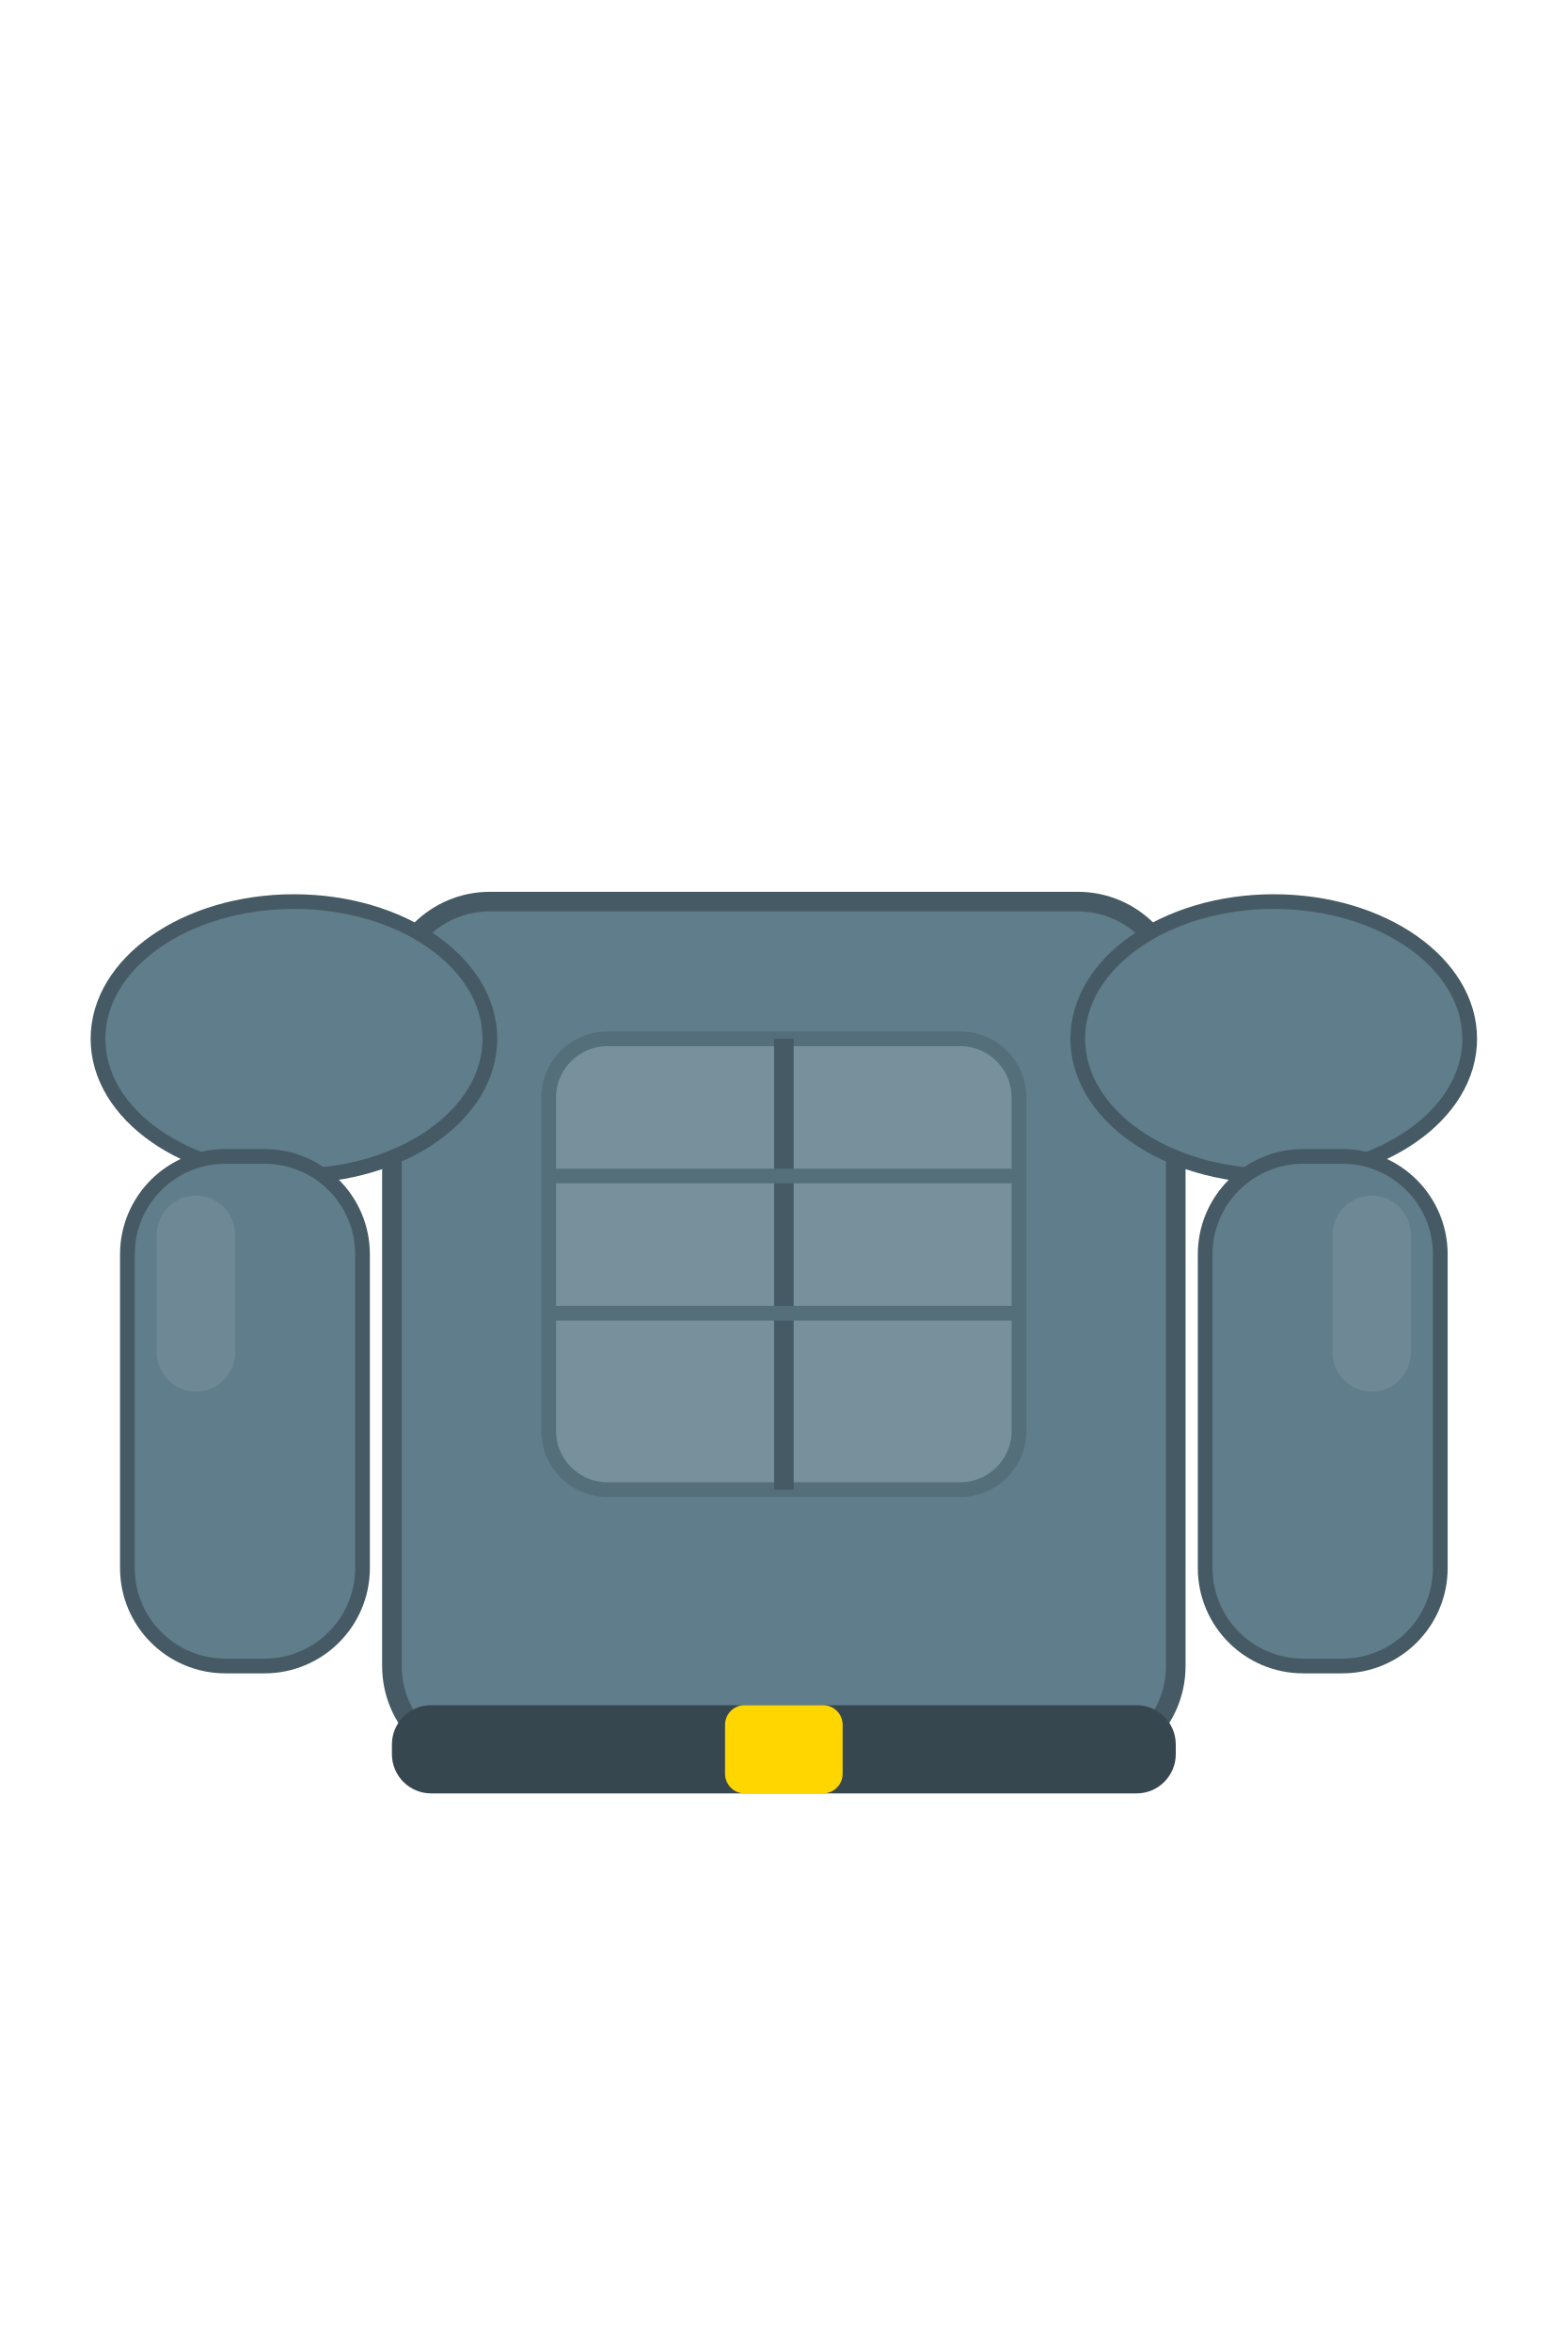
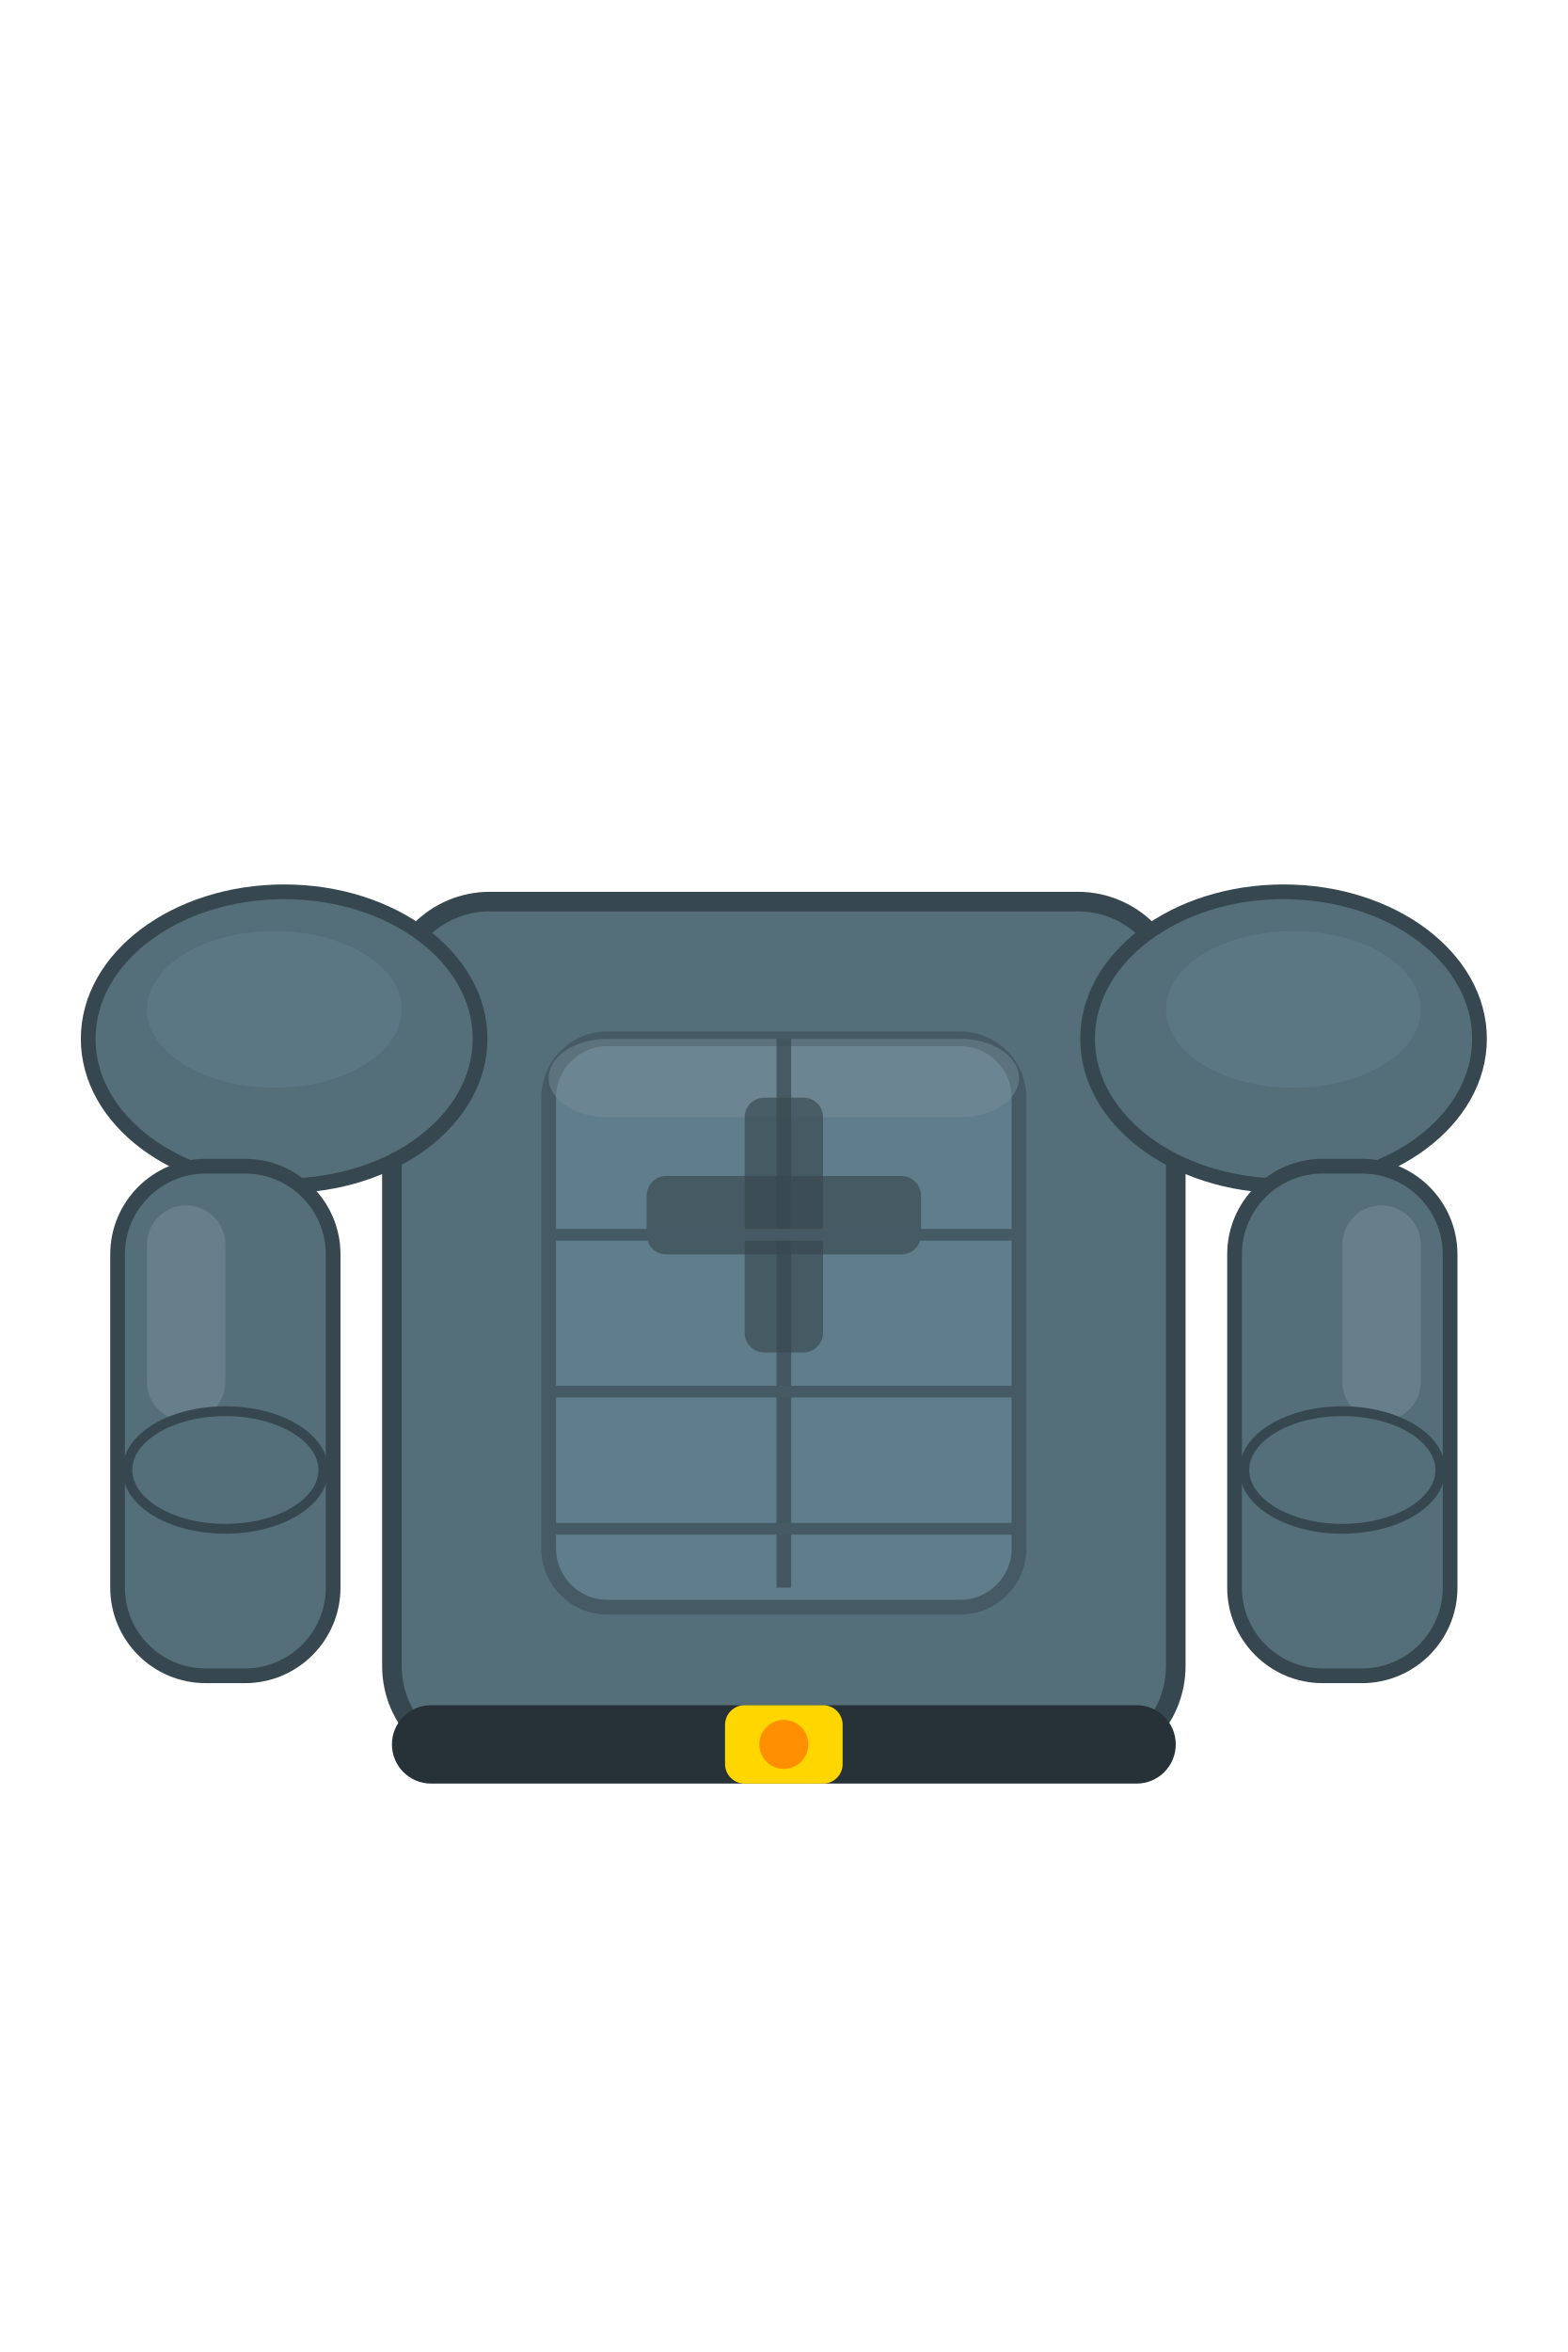
<svg xmlns="http://www.w3.org/2000/svg" viewBox="0 0 160 240">
-   <rect x="40" y="92" width="80" height="88" rx="10" fill="#607d8b" stroke="#455a64" stroke-width="2" />
-   <rect x="56" y="106" width="48" height="46" rx="6" fill="#78909c" stroke="#546e7a" stroke-width="1.5" />
-   <line x1="80" y1="106" x2="80" y2="152" stroke="#455a64" stroke-width="2" />
-   <line x1="56" y1="120" x2="104" y2="120" stroke="#546e7a" stroke-width="1.5" />
-   <line x1="56" y1="134" x2="104" y2="134" stroke="#546e7a" stroke-width="1.5" />
-   <rect x="40" y="174" width="80" height="9" rx="4" fill="#37474f" />
-   <rect x="74" y="174" width="12" height="9" fill="#ffd600" rx="2" />
-   <ellipse cx="30" cy="106" rx="20" ry="14" fill="#607d8b" stroke="#455a64" stroke-width="1.5" />
-   <ellipse cx="130" cy="106" rx="20" ry="14" fill="#607d8b" stroke="#455a64" stroke-width="1.5" />
-   <rect x="13" y="118" width="24" height="52" rx="10" fill="#607d8b" stroke="#455a64" stroke-width="1.5" />
-   <rect x="123" y="118" width="24" height="52" rx="10" fill="#607d8b" stroke="#455a64" stroke-width="1.5" />
-   <rect x="16" y="122" width="8" height="20" rx="4" fill="#78909c" opacity="0.6" />
-   <rect x="136" y="122" width="8" height="20" rx="4" fill="#78909c" opacity="0.6" />
+   <rect x="40" y="92" width="80" height="88" rx="10" fill="#546e7a" stroke="#37474f" stroke-width="2" />
+   <rect x="56" y="106" width="48" height="58" rx="6" fill="#607d8b" stroke="#455a64" stroke-width="1.5" />
+   <rect x="56" y="106" width="48" height="8" rx="6" fill="#78909c" opacity="0.45" />
+   <rect x="76" y="112" width="8" height="26" rx="2" fill="#37474f" opacity="0.65" />
+   <rect x="66" y="120" width="28" height="8" rx="2" fill="#37474f" opacity="0.65" />
+   <line x1="80" y1="106" x2="80" y2="162" stroke="#37474f" stroke-width="1.5" opacity="0.7" />
+   <line x1="56" y1="126" x2="104" y2="126" stroke="#455a64" stroke-width="1.2" />
+   <line x1="56" y1="142" x2="104" y2="142" stroke="#455a64" stroke-width="1.2" />
+   <line x1="56" y1="156" x2="104" y2="156" stroke="#455a64" stroke-width="1.2" />
+   <rect x="40" y="174" width="80" height="8" rx="4" fill="#263238" />
+   <rect x="74" y="174" width="12" height="8" rx="2" fill="#ffd600" />
+   <circle cx="80" cy="178" r="2.5" fill="#ff8f00" />
+   <ellipse cx="29" cy="106" rx="20" ry="15" fill="#546e7a" stroke="#37474f" stroke-width="1.5" />
+   <ellipse cx="28" cy="103" rx="13" ry="8" fill="#607d8b" opacity="0.55" />
+   <ellipse cx="131" cy="106" rx="20" ry="15" fill="#546e7a" stroke="#37474f" stroke-width="1.5" />
+   <ellipse cx="132" cy="103" rx="13" ry="8" fill="#607d8b" opacity="0.55" />
+   <rect x="12" y="119" width="22" height="52" rx="9" fill="#546e7a" stroke="#37474f" stroke-width="1.5" />
+   <rect x="126" y="119" width="22" height="52" rx="9" fill="#546e7a" stroke="#37474f" stroke-width="1.5" />
+   <rect x="15" y="123" width="8" height="22" rx="4" fill="#78909c" opacity="0.5" />
+   <rect x="137" y="123" width="8" height="22" rx="4" fill="#78909c" opacity="0.5" />
+   <ellipse cx="23" cy="150" rx="10" ry="6" fill="#546e7a" stroke="#37474f" stroke-width="1" />
+   <ellipse cx="137" cy="150" rx="10" ry="6" fill="#546e7a" stroke="#37474f" stroke-width="1" />
</svg>
